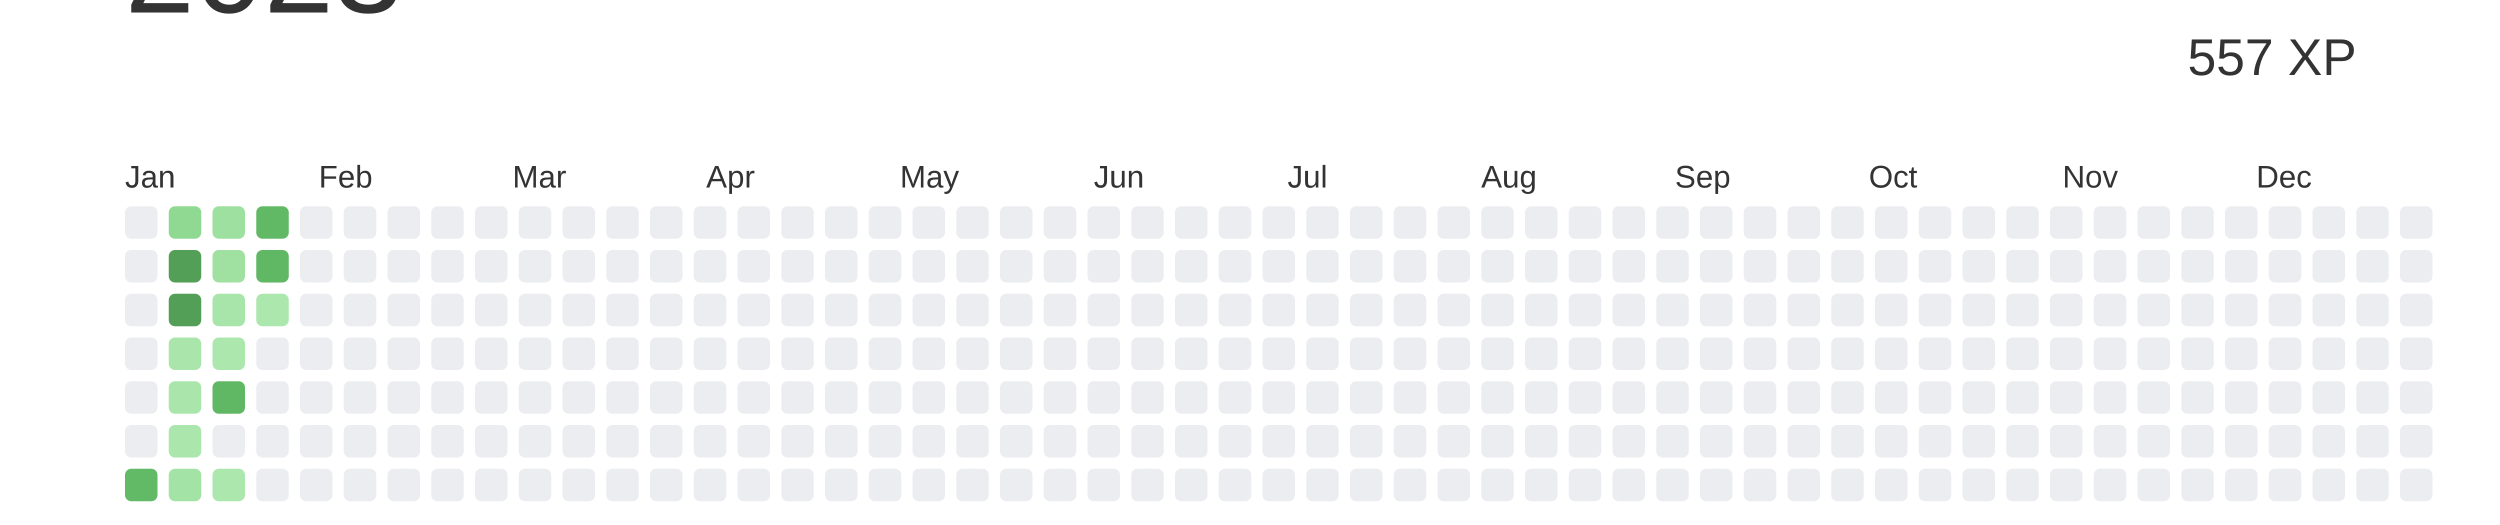
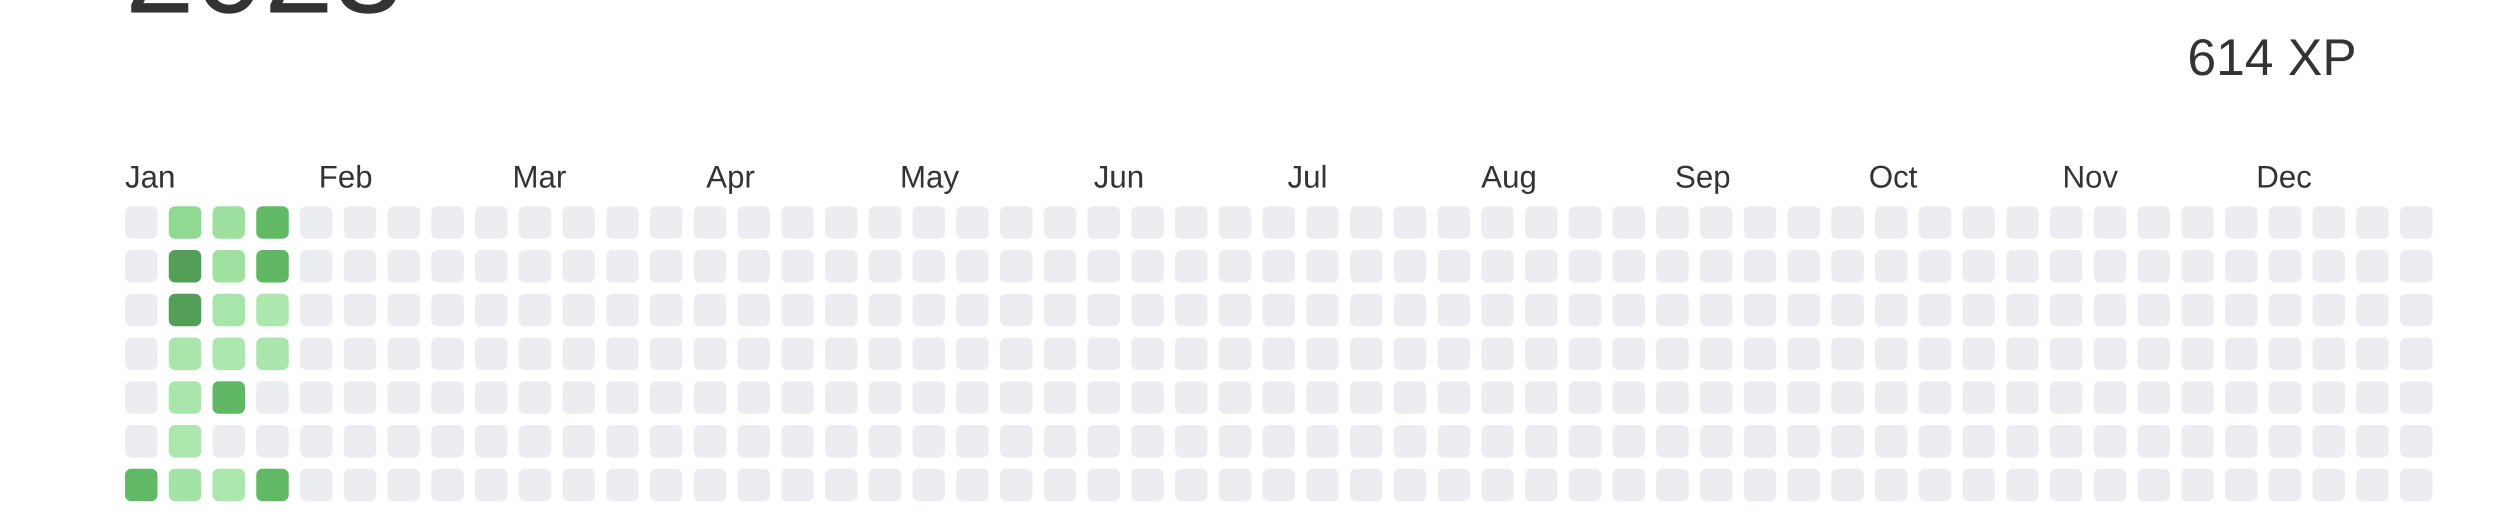
<svg xmlns="http://www.w3.org/2000/svg" baseProfile="full" height="42mm" version="1.1" viewBox="0,0,200,42" width="200mm">
  <defs />
  <rect fill="#ffffff" height="42" width="200" x="0" y="0" />
  <text alignment-baseline="hanging" fill="#333333" style="font-size:10.0px; font-family:Arial;" x="10" y="1">2023</text>
-   <text alignment-baseline="hanging" fill="#333333" style="font-size:4.125px; font-family:Arial;" x="175" y="6">557 XP</text>
+   <text alignment-baseline="hanging" fill="#333333" style="font-size:4.125px; font-family:Arial;" x="175" y="6">614 XP</text>
  <text fill="#333333" style="font-size:2.5px; font-family:Arial" x="10.0" y="15">Jan</text>
  <text fill="#333333" style="font-size:2.5px; font-family:Arial" x="25.5" y="15">Feb</text>
  <text fill="#333333" style="font-size:2.5px; font-family:Arial" x="41.0" y="15">Mar</text>
  <text fill="#333333" style="font-size:2.5px; font-family:Arial" x="56.5" y="15">Apr</text>
  <text fill="#333333" style="font-size:2.5px; font-family:Arial" x="72.0" y="15">May</text>
  <text fill="#333333" style="font-size:2.5px; font-family:Arial" x="87.5" y="15">Jun</text>
  <text fill="#333333" style="font-size:2.5px; font-family:Arial" x="103.0" y="15">Jul</text>
  <text fill="#333333" style="font-size:2.5px; font-family:Arial" x="118.5" y="15">Aug</text>
  <text fill="#333333" style="font-size:2.5px; font-family:Arial" x="134.0" y="15">Sep</text>
  <text fill="#333333" style="font-size:2.5px; font-family:Arial" x="149.5" y="15">Oct</text>
  <text fill="#333333" style="font-size:2.5px; font-family:Arial" x="165.0" y="15">Nov</text>
  <text fill="#333333" style="font-size:2.5px; font-family:Arial" x="180.5" y="15">Dec</text>
  <rect fill="#EBEDF0" height="2.6" rx="0.5" ry="0.5" width="2.6" x="10.0" y="16.5" />
  <rect fill="#EBEDF0" height="2.6" rx="0.5" ry="0.5" width="2.6" x="10.0" y="20.0" />
  <rect fill="#EBEDF0" height="2.6" rx="0.5" ry="0.5" width="2.6" x="10.0" y="23.5" />
  <rect fill="#EBEDF0" height="2.6" rx="0.5" ry="0.5" width="2.6" x="10.0" y="27.0" />
  <rect fill="#EBEDF0" height="2.6" rx="0.5" ry="0.5" width="2.6" x="10.0" y="30.5" />
  <rect fill="#EBEDF0" height="2.6" rx="0.5" ry="0.5" width="2.6" x="10.0" y="34.0" />
  <rect fill="#62b966" height="2.6" rx="0.5" ry="0.5" width="2.6" x="10.0" y="37.5" />
  <rect fill="#90d992" height="2.6" rx="0.5" ry="0.5" width="2.6" x="13.5" y="16.5" />
  <rect fill="#549F57" height="2.6" rx="0.5" ry="0.5" width="2.6" x="13.5" y="20.0" />
  <rect fill="#549F57" height="2.6" rx="0.5" ry="0.5" width="2.6" x="13.5" y="23.5" />
  <rect fill="#aae6ac" height="2.6" rx="0.5" ry="0.5" width="2.6" x="13.5" y="27.0" />
  <rect fill="#aae6ac" height="2.6" rx="0.5" ry="0.5" width="2.6" x="13.5" y="30.5" />
  <rect fill="#abe6ad" height="2.6" rx="0.5" ry="0.5" width="2.6" x="13.5" y="34.0" />
  <rect fill="#a3e3a5" height="2.6" rx="0.5" ry="0.5" width="2.6" x="13.5" y="37.5" />
  <rect fill="#9ee0a0" height="2.6" rx="0.5" ry="0.5" width="2.6" x="17.0" y="16.5" />
  <rect fill="#a0e1a2" height="2.6" rx="0.5" ry="0.5" width="2.6" x="17.0" y="20.0" />
  <rect fill="#a7e5aa" height="2.6" rx="0.5" ry="0.5" width="2.6" x="17.0" y="23.5" />
  <rect fill="#ace7ae" height="2.6" rx="0.5" ry="0.5" width="2.6" x="17.0" y="27.0" />
  <rect fill="#60b764" height="2.6" rx="0.5" ry="0.5" width="2.6" x="17.0" y="30.5" />
  <rect fill="#EBEDF0" height="2.6" rx="0.5" ry="0.5" width="2.6" x="17.0" y="34.0" />
  <rect fill="#ace7ae" height="2.6" rx="0.5" ry="0.5" width="2.6" x="17.0" y="37.5" />
  <rect fill="#61b966" height="2.6" rx="0.5" ry="0.5" width="2.6" x="20.5" y="16.5" />
  <rect fill="#60b764" height="2.6" rx="0.5" ry="0.5" width="2.6" x="20.5" y="20.0" />
  <rect fill="#ace7ae" height="2.6" rx="0.5" ry="0.5" width="2.6" x="20.5" y="23.5" />
-   <rect fill="#EBEDF0" height="2.6" rx="0.5" ry="0.5" width="2.6" x="20.5" y="27.0" />
+   <rect fill="#aae6ac" height="2.6" rx="0.5" ry="0.5" width="2.6" x="20.5" y="27.0" />
  <rect fill="#EBEDF0" height="2.6" rx="0.5" ry="0.5" width="2.6" x="20.5" y="30.5" />
  <rect fill="#EBEDF0" height="2.6" rx="0.5" ry="0.5" width="2.6" x="20.5" y="34.0" />
-   <rect fill="#EBEDF0" height="2.6" rx="0.5" ry="0.5" width="2.6" x="20.5" y="37.5" />
+   <rect fill="#61b865" height="2.6" rx="0.5" ry="0.5" width="2.6" x="20.5" y="37.5" />
  <rect fill="#EBEDF0" height="2.6" rx="0.5" ry="0.5" width="2.6" x="24.0" y="16.5" />
  <rect fill="#EBEDF0" height="2.6" rx="0.5" ry="0.5" width="2.6" x="24.0" y="20.0" />
  <rect fill="#EBEDF0" height="2.6" rx="0.5" ry="0.5" width="2.6" x="24.0" y="23.5" />
  <rect fill="#EBEDF0" height="2.6" rx="0.5" ry="0.5" width="2.6" x="24.0" y="27.0" />
  <rect fill="#EBEDF0" height="2.6" rx="0.5" ry="0.5" width="2.6" x="24.0" y="30.5" />
  <rect fill="#EBEDF0" height="2.6" rx="0.5" ry="0.5" width="2.6" x="24.0" y="34.0" />
  <rect fill="#EBEDF0" height="2.6" rx="0.5" ry="0.5" width="2.6" x="24.0" y="37.5" />
  <rect fill="#EBEDF0" height="2.6" rx="0.5" ry="0.5" width="2.6" x="27.5" y="16.5" />
  <rect fill="#EBEDF0" height="2.6" rx="0.5" ry="0.5" width="2.6" x="27.5" y="20.0" />
  <rect fill="#EBEDF0" height="2.6" rx="0.5" ry="0.5" width="2.6" x="27.5" y="23.5" />
  <rect fill="#EBEDF0" height="2.6" rx="0.5" ry="0.5" width="2.6" x="27.5" y="27.0" />
  <rect fill="#EBEDF0" height="2.6" rx="0.5" ry="0.5" width="2.6" x="27.5" y="30.5" />
  <rect fill="#EBEDF0" height="2.6" rx="0.5" ry="0.5" width="2.6" x="27.5" y="34.0" />
  <rect fill="#EBEDF0" height="2.6" rx="0.5" ry="0.5" width="2.6" x="27.5" y="37.5" />
  <rect fill="#EBEDF0" height="2.6" rx="0.5" ry="0.5" width="2.6" x="31.0" y="16.5" />
  <rect fill="#EBEDF0" height="2.6" rx="0.5" ry="0.5" width="2.6" x="31.0" y="20.0" />
  <rect fill="#EBEDF0" height="2.6" rx="0.5" ry="0.5" width="2.6" x="31.0" y="23.5" />
  <rect fill="#EBEDF0" height="2.6" rx="0.5" ry="0.5" width="2.6" x="31.0" y="27.0" />
  <rect fill="#EBEDF0" height="2.6" rx="0.5" ry="0.5" width="2.6" x="31.0" y="30.5" />
  <rect fill="#EBEDF0" height="2.6" rx="0.5" ry="0.5" width="2.6" x="31.0" y="34.0" />
  <rect fill="#EBEDF0" height="2.6" rx="0.5" ry="0.5" width="2.6" x="31.0" y="37.5" />
  <rect fill="#EBEDF0" height="2.6" rx="0.5" ry="0.5" width="2.6" x="34.5" y="16.5" />
  <rect fill="#EBEDF0" height="2.6" rx="0.5" ry="0.5" width="2.6" x="34.5" y="20.0" />
  <rect fill="#EBEDF0" height="2.6" rx="0.5" ry="0.5" width="2.6" x="34.5" y="23.5" />
  <rect fill="#EBEDF0" height="2.6" rx="0.5" ry="0.5" width="2.6" x="34.5" y="27.0" />
  <rect fill="#EBEDF0" height="2.6" rx="0.5" ry="0.5" width="2.6" x="34.5" y="30.5" />
  <rect fill="#EBEDF0" height="2.6" rx="0.5" ry="0.5" width="2.6" x="34.5" y="34.0" />
  <rect fill="#EBEDF0" height="2.6" rx="0.5" ry="0.5" width="2.6" x="34.5" y="37.5" />
  <rect fill="#EBEDF0" height="2.6" rx="0.5" ry="0.5" width="2.6" x="38.0" y="16.5" />
  <rect fill="#EBEDF0" height="2.6" rx="0.5" ry="0.5" width="2.6" x="38.0" y="20.0" />
  <rect fill="#EBEDF0" height="2.6" rx="0.5" ry="0.5" width="2.6" x="38.0" y="23.5" />
  <rect fill="#EBEDF0" height="2.6" rx="0.5" ry="0.5" width="2.6" x="38.0" y="27.0" />
  <rect fill="#EBEDF0" height="2.6" rx="0.5" ry="0.5" width="2.6" x="38.0" y="30.5" />
  <rect fill="#EBEDF0" height="2.6" rx="0.5" ry="0.5" width="2.6" x="38.0" y="34.0" />
  <rect fill="#EBEDF0" height="2.6" rx="0.5" ry="0.5" width="2.6" x="38.0" y="37.5" />
  <rect fill="#EBEDF0" height="2.6" rx="0.5" ry="0.5" width="2.6" x="41.5" y="16.5" />
  <rect fill="#EBEDF0" height="2.6" rx="0.5" ry="0.5" width="2.6" x="41.5" y="20.0" />
  <rect fill="#EBEDF0" height="2.6" rx="0.5" ry="0.5" width="2.6" x="41.5" y="23.5" />
  <rect fill="#EBEDF0" height="2.6" rx="0.5" ry="0.5" width="2.6" x="41.5" y="27.0" />
  <rect fill="#EBEDF0" height="2.6" rx="0.5" ry="0.5" width="2.6" x="41.5" y="30.5" />
  <rect fill="#EBEDF0" height="2.6" rx="0.5" ry="0.5" width="2.6" x="41.5" y="34.0" />
  <rect fill="#EBEDF0" height="2.6" rx="0.5" ry="0.5" width="2.6" x="41.5" y="37.5" />
  <rect fill="#EBEDF0" height="2.6" rx="0.5" ry="0.5" width="2.6" x="45.0" y="16.5" />
  <rect fill="#EBEDF0" height="2.6" rx="0.5" ry="0.5" width="2.6" x="45.0" y="20.0" />
  <rect fill="#EBEDF0" height="2.6" rx="0.5" ry="0.5" width="2.6" x="45.0" y="23.5" />
  <rect fill="#EBEDF0" height="2.6" rx="0.5" ry="0.5" width="2.6" x="45.0" y="27.0" />
  <rect fill="#EBEDF0" height="2.6" rx="0.5" ry="0.5" width="2.6" x="45.0" y="30.5" />
  <rect fill="#EBEDF0" height="2.6" rx="0.5" ry="0.5" width="2.6" x="45.0" y="34.0" />
  <rect fill="#EBEDF0" height="2.6" rx="0.5" ry="0.5" width="2.6" x="45.0" y="37.5" />
  <rect fill="#EBEDF0" height="2.6" rx="0.5" ry="0.5" width="2.6" x="48.5" y="16.5" />
  <rect fill="#EBEDF0" height="2.6" rx="0.5" ry="0.5" width="2.6" x="48.5" y="20.0" />
  <rect fill="#EBEDF0" height="2.6" rx="0.5" ry="0.5" width="2.6" x="48.5" y="23.5" />
  <rect fill="#EBEDF0" height="2.6" rx="0.5" ry="0.5" width="2.6" x="48.5" y="27.0" />
  <rect fill="#EBEDF0" height="2.6" rx="0.5" ry="0.5" width="2.6" x="48.5" y="30.5" />
  <rect fill="#EBEDF0" height="2.6" rx="0.5" ry="0.5" width="2.6" x="48.5" y="34.0" />
  <rect fill="#EBEDF0" height="2.6" rx="0.5" ry="0.5" width="2.6" x="48.5" y="37.5" />
  <rect fill="#EBEDF0" height="2.6" rx="0.5" ry="0.5" width="2.6" x="52.0" y="16.5" />
  <rect fill="#EBEDF0" height="2.6" rx="0.5" ry="0.5" width="2.6" x="52.0" y="20.0" />
  <rect fill="#EBEDF0" height="2.6" rx="0.5" ry="0.5" width="2.6" x="52.0" y="23.5" />
  <rect fill="#EBEDF0" height="2.6" rx="0.5" ry="0.5" width="2.6" x="52.0" y="27.0" />
  <rect fill="#EBEDF0" height="2.6" rx="0.5" ry="0.5" width="2.6" x="52.0" y="30.5" />
  <rect fill="#EBEDF0" height="2.6" rx="0.5" ry="0.5" width="2.6" x="52.0" y="34.0" />
  <rect fill="#EBEDF0" height="2.6" rx="0.5" ry="0.5" width="2.6" x="52.0" y="37.5" />
  <rect fill="#EBEDF0" height="2.6" rx="0.5" ry="0.5" width="2.6" x="55.5" y="16.5" />
  <rect fill="#EBEDF0" height="2.6" rx="0.5" ry="0.5" width="2.6" x="55.5" y="20.0" />
  <rect fill="#EBEDF0" height="2.6" rx="0.5" ry="0.5" width="2.6" x="55.5" y="23.5" />
  <rect fill="#EBEDF0" height="2.6" rx="0.5" ry="0.5" width="2.6" x="55.5" y="27.0" />
  <rect fill="#EBEDF0" height="2.6" rx="0.5" ry="0.5" width="2.6" x="55.5" y="30.5" />
  <rect fill="#EBEDF0" height="2.6" rx="0.5" ry="0.5" width="2.6" x="55.5" y="34.0" />
  <rect fill="#EBEDF0" height="2.6" rx="0.5" ry="0.5" width="2.6" x="55.5" y="37.5" />
  <rect fill="#EBEDF0" height="2.6" rx="0.5" ry="0.5" width="2.6" x="59.0" y="16.5" />
  <rect fill="#EBEDF0" height="2.6" rx="0.5" ry="0.5" width="2.6" x="59.0" y="20.0" />
  <rect fill="#EBEDF0" height="2.6" rx="0.5" ry="0.5" width="2.6" x="59.0" y="23.5" />
  <rect fill="#EBEDF0" height="2.6" rx="0.5" ry="0.5" width="2.6" x="59.0" y="27.0" />
  <rect fill="#EBEDF0" height="2.6" rx="0.5" ry="0.5" width="2.6" x="59.0" y="30.5" />
  <rect fill="#EBEDF0" height="2.6" rx="0.5" ry="0.5" width="2.6" x="59.0" y="34.0" />
  <rect fill="#EBEDF0" height="2.6" rx="0.5" ry="0.5" width="2.6" x="59.0" y="37.5" />
  <rect fill="#EBEDF0" height="2.6" rx="0.5" ry="0.5" width="2.6" x="62.5" y="16.5" />
  <rect fill="#EBEDF0" height="2.6" rx="0.5" ry="0.5" width="2.6" x="62.5" y="20.0" />
  <rect fill="#EBEDF0" height="2.6" rx="0.5" ry="0.5" width="2.6" x="62.5" y="23.5" />
  <rect fill="#EBEDF0" height="2.6" rx="0.5" ry="0.5" width="2.6" x="62.5" y="27.0" />
  <rect fill="#EBEDF0" height="2.6" rx="0.5" ry="0.5" width="2.6" x="62.5" y="30.5" />
  <rect fill="#EBEDF0" height="2.6" rx="0.5" ry="0.5" width="2.6" x="62.5" y="34.0" />
  <rect fill="#EBEDF0" height="2.6" rx="0.5" ry="0.5" width="2.6" x="62.5" y="37.5" />
  <rect fill="#EBEDF0" height="2.6" rx="0.5" ry="0.5" width="2.6" x="66.0" y="16.5" />
  <rect fill="#EBEDF0" height="2.6" rx="0.5" ry="0.5" width="2.6" x="66.0" y="20.0" />
  <rect fill="#EBEDF0" height="2.6" rx="0.5" ry="0.5" width="2.6" x="66.0" y="23.5" />
  <rect fill="#EBEDF0" height="2.6" rx="0.5" ry="0.5" width="2.6" x="66.0" y="27.0" />
  <rect fill="#EBEDF0" height="2.6" rx="0.5" ry="0.5" width="2.6" x="66.0" y="30.5" />
  <rect fill="#EBEDF0" height="2.6" rx="0.5" ry="0.5" width="2.6" x="66.0" y="34.0" />
  <rect fill="#EBEDF0" height="2.6" rx="0.5" ry="0.5" width="2.6" x="66.0" y="37.5" />
  <rect fill="#EBEDF0" height="2.6" rx="0.5" ry="0.5" width="2.6" x="69.5" y="16.5" />
  <rect fill="#EBEDF0" height="2.6" rx="0.5" ry="0.5" width="2.6" x="69.5" y="20.0" />
  <rect fill="#EBEDF0" height="2.6" rx="0.5" ry="0.5" width="2.6" x="69.5" y="23.5" />
  <rect fill="#EBEDF0" height="2.6" rx="0.5" ry="0.5" width="2.6" x="69.5" y="27.0" />
  <rect fill="#EBEDF0" height="2.6" rx="0.5" ry="0.5" width="2.6" x="69.5" y="30.5" />
  <rect fill="#EBEDF0" height="2.6" rx="0.5" ry="0.5" width="2.6" x="69.5" y="34.0" />
  <rect fill="#EBEDF0" height="2.6" rx="0.5" ry="0.5" width="2.6" x="69.5" y="37.5" />
  <rect fill="#EBEDF0" height="2.6" rx="0.5" ry="0.5" width="2.6" x="73.0" y="16.5" />
  <rect fill="#EBEDF0" height="2.6" rx="0.5" ry="0.5" width="2.6" x="73.0" y="20.0" />
  <rect fill="#EBEDF0" height="2.6" rx="0.5" ry="0.5" width="2.6" x="73.0" y="23.5" />
  <rect fill="#EBEDF0" height="2.6" rx="0.5" ry="0.5" width="2.6" x="73.0" y="27.0" />
  <rect fill="#EBEDF0" height="2.6" rx="0.5" ry="0.5" width="2.6" x="73.0" y="30.5" />
  <rect fill="#EBEDF0" height="2.6" rx="0.5" ry="0.5" width="2.6" x="73.0" y="34.0" />
  <rect fill="#EBEDF0" height="2.6" rx="0.5" ry="0.5" width="2.6" x="73.0" y="37.5" />
  <rect fill="#EBEDF0" height="2.6" rx="0.5" ry="0.5" width="2.6" x="76.5" y="16.5" />
  <rect fill="#EBEDF0" height="2.6" rx="0.5" ry="0.5" width="2.6" x="76.5" y="20.0" />
  <rect fill="#EBEDF0" height="2.6" rx="0.5" ry="0.5" width="2.6" x="76.5" y="23.5" />
  <rect fill="#EBEDF0" height="2.6" rx="0.5" ry="0.5" width="2.6" x="76.5" y="27.0" />
  <rect fill="#EBEDF0" height="2.6" rx="0.5" ry="0.5" width="2.6" x="76.5" y="30.5" />
  <rect fill="#EBEDF0" height="2.6" rx="0.5" ry="0.5" width="2.6" x="76.5" y="34.0" />
  <rect fill="#EBEDF0" height="2.6" rx="0.5" ry="0.5" width="2.6" x="76.5" y="37.5" />
  <rect fill="#EBEDF0" height="2.6" rx="0.5" ry="0.5" width="2.6" x="80.0" y="16.5" />
  <rect fill="#EBEDF0" height="2.6" rx="0.5" ry="0.5" width="2.6" x="80.0" y="20.0" />
  <rect fill="#EBEDF0" height="2.6" rx="0.5" ry="0.5" width="2.6" x="80.0" y="23.5" />
  <rect fill="#EBEDF0" height="2.6" rx="0.5" ry="0.5" width="2.6" x="80.0" y="27.0" />
  <rect fill="#EBEDF0" height="2.6" rx="0.5" ry="0.5" width="2.6" x="80.0" y="30.5" />
  <rect fill="#EBEDF0" height="2.6" rx="0.5" ry="0.5" width="2.6" x="80.0" y="34.0" />
  <rect fill="#EBEDF0" height="2.6" rx="0.5" ry="0.5" width="2.6" x="80.0" y="37.5" />
  <rect fill="#EBEDF0" height="2.6" rx="0.5" ry="0.5" width="2.6" x="83.5" y="16.5" />
  <rect fill="#EBEDF0" height="2.6" rx="0.5" ry="0.5" width="2.6" x="83.5" y="20.0" />
  <rect fill="#EBEDF0" height="2.6" rx="0.5" ry="0.5" width="2.6" x="83.5" y="23.5" />
  <rect fill="#EBEDF0" height="2.6" rx="0.5" ry="0.5" width="2.6" x="83.5" y="27.0" />
  <rect fill="#EBEDF0" height="2.6" rx="0.5" ry="0.5" width="2.6" x="83.5" y="30.5" />
  <rect fill="#EBEDF0" height="2.6" rx="0.5" ry="0.5" width="2.6" x="83.5" y="34.0" />
  <rect fill="#EBEDF0" height="2.6" rx="0.5" ry="0.5" width="2.6" x="83.5" y="37.5" />
  <rect fill="#EBEDF0" height="2.6" rx="0.5" ry="0.5" width="2.6" x="87.0" y="16.5" />
  <rect fill="#EBEDF0" height="2.6" rx="0.5" ry="0.5" width="2.6" x="87.0" y="20.0" />
  <rect fill="#EBEDF0" height="2.6" rx="0.5" ry="0.5" width="2.6" x="87.0" y="23.5" />
  <rect fill="#EBEDF0" height="2.6" rx="0.5" ry="0.5" width="2.6" x="87.0" y="27.0" />
  <rect fill="#EBEDF0" height="2.6" rx="0.5" ry="0.5" width="2.6" x="87.0" y="30.5" />
  <rect fill="#EBEDF0" height="2.6" rx="0.5" ry="0.5" width="2.6" x="87.0" y="34.0" />
  <rect fill="#EBEDF0" height="2.6" rx="0.5" ry="0.5" width="2.6" x="87.0" y="37.5" />
  <rect fill="#EBEDF0" height="2.6" rx="0.5" ry="0.5" width="2.6" x="90.5" y="16.5" />
  <rect fill="#EBEDF0" height="2.6" rx="0.5" ry="0.5" width="2.6" x="90.5" y="20.0" />
  <rect fill="#EBEDF0" height="2.6" rx="0.5" ry="0.5" width="2.6" x="90.5" y="23.5" />
  <rect fill="#EBEDF0" height="2.6" rx="0.5" ry="0.5" width="2.6" x="90.5" y="27.0" />
  <rect fill="#EBEDF0" height="2.6" rx="0.5" ry="0.5" width="2.6" x="90.5" y="30.5" />
  <rect fill="#EBEDF0" height="2.6" rx="0.5" ry="0.5" width="2.6" x="90.5" y="34.0" />
  <rect fill="#EBEDF0" height="2.6" rx="0.5" ry="0.5" width="2.6" x="90.5" y="37.5" />
  <rect fill="#EBEDF0" height="2.6" rx="0.5" ry="0.5" width="2.6" x="94.0" y="16.5" />
  <rect fill="#EBEDF0" height="2.6" rx="0.5" ry="0.5" width="2.6" x="94.0" y="20.0" />
  <rect fill="#EBEDF0" height="2.6" rx="0.5" ry="0.5" width="2.6" x="94.0" y="23.5" />
  <rect fill="#EBEDF0" height="2.6" rx="0.5" ry="0.5" width="2.6" x="94.0" y="27.0" />
  <rect fill="#EBEDF0" height="2.6" rx="0.5" ry="0.5" width="2.6" x="94.0" y="30.5" />
  <rect fill="#EBEDF0" height="2.6" rx="0.5" ry="0.5" width="2.6" x="94.0" y="34.0" />
  <rect fill="#EBEDF0" height="2.6" rx="0.5" ry="0.5" width="2.6" x="94.0" y="37.5" />
  <rect fill="#EBEDF0" height="2.6" rx="0.5" ry="0.5" width="2.6" x="97.5" y="16.5" />
  <rect fill="#EBEDF0" height="2.6" rx="0.5" ry="0.5" width="2.6" x="97.5" y="20.0" />
  <rect fill="#EBEDF0" height="2.6" rx="0.5" ry="0.5" width="2.6" x="97.5" y="23.5" />
  <rect fill="#EBEDF0" height="2.6" rx="0.5" ry="0.5" width="2.6" x="97.5" y="27.0" />
  <rect fill="#EBEDF0" height="2.6" rx="0.5" ry="0.5" width="2.6" x="97.5" y="30.5" />
  <rect fill="#EBEDF0" height="2.6" rx="0.5" ry="0.5" width="2.6" x="97.5" y="34.0" />
  <rect fill="#EBEDF0" height="2.6" rx="0.5" ry="0.5" width="2.6" x="97.5" y="37.5" />
  <rect fill="#EBEDF0" height="2.6" rx="0.5" ry="0.5" width="2.6" x="101.0" y="16.5" />
  <rect fill="#EBEDF0" height="2.6" rx="0.5" ry="0.5" width="2.6" x="101.0" y="20.0" />
  <rect fill="#EBEDF0" height="2.6" rx="0.5" ry="0.5" width="2.6" x="101.0" y="23.5" />
  <rect fill="#EBEDF0" height="2.6" rx="0.5" ry="0.5" width="2.6" x="101.0" y="27.0" />
  <rect fill="#EBEDF0" height="2.6" rx="0.5" ry="0.5" width="2.6" x="101.0" y="30.5" />
  <rect fill="#EBEDF0" height="2.6" rx="0.5" ry="0.5" width="2.6" x="101.0" y="34.0" />
  <rect fill="#EBEDF0" height="2.6" rx="0.5" ry="0.5" width="2.6" x="101.0" y="37.5" />
  <rect fill="#EBEDF0" height="2.6" rx="0.5" ry="0.5" width="2.6" x="104.5" y="16.5" />
  <rect fill="#EBEDF0" height="2.6" rx="0.5" ry="0.5" width="2.6" x="104.5" y="20.0" />
  <rect fill="#EBEDF0" height="2.6" rx="0.5" ry="0.5" width="2.6" x="104.5" y="23.5" />
  <rect fill="#EBEDF0" height="2.6" rx="0.5" ry="0.5" width="2.6" x="104.5" y="27.0" />
  <rect fill="#EBEDF0" height="2.6" rx="0.5" ry="0.5" width="2.6" x="104.5" y="30.5" />
  <rect fill="#EBEDF0" height="2.6" rx="0.5" ry="0.5" width="2.6" x="104.5" y="34.0" />
  <rect fill="#EBEDF0" height="2.6" rx="0.5" ry="0.5" width="2.6" x="104.5" y="37.5" />
  <rect fill="#EBEDF0" height="2.6" rx="0.5" ry="0.5" width="2.6" x="108.0" y="16.5" />
  <rect fill="#EBEDF0" height="2.6" rx="0.5" ry="0.5" width="2.6" x="108.0" y="20.0" />
  <rect fill="#EBEDF0" height="2.6" rx="0.5" ry="0.5" width="2.6" x="108.0" y="23.5" />
  <rect fill="#EBEDF0" height="2.6" rx="0.5" ry="0.5" width="2.6" x="108.0" y="27.0" />
  <rect fill="#EBEDF0" height="2.6" rx="0.5" ry="0.5" width="2.6" x="108.0" y="30.5" />
  <rect fill="#EBEDF0" height="2.6" rx="0.5" ry="0.5" width="2.6" x="108.0" y="34.0" />
  <rect fill="#EBEDF0" height="2.6" rx="0.5" ry="0.5" width="2.6" x="108.0" y="37.5" />
  <rect fill="#EBEDF0" height="2.6" rx="0.5" ry="0.5" width="2.6" x="111.5" y="16.5" />
  <rect fill="#EBEDF0" height="2.6" rx="0.5" ry="0.5" width="2.6" x="111.5" y="20.0" />
  <rect fill="#EBEDF0" height="2.6" rx="0.5" ry="0.5" width="2.6" x="111.5" y="23.5" />
  <rect fill="#EBEDF0" height="2.6" rx="0.5" ry="0.5" width="2.6" x="111.5" y="27.0" />
  <rect fill="#EBEDF0" height="2.6" rx="0.5" ry="0.5" width="2.6" x="111.5" y="30.5" />
  <rect fill="#EBEDF0" height="2.6" rx="0.5" ry="0.5" width="2.6" x="111.5" y="34.0" />
  <rect fill="#EBEDF0" height="2.6" rx="0.5" ry="0.5" width="2.6" x="111.5" y="37.5" />
  <rect fill="#EBEDF0" height="2.6" rx="0.5" ry="0.5" width="2.6" x="115.0" y="16.5" />
  <rect fill="#EBEDF0" height="2.6" rx="0.5" ry="0.5" width="2.6" x="115.0" y="20.0" />
  <rect fill="#EBEDF0" height="2.6" rx="0.5" ry="0.5" width="2.6" x="115.0" y="23.5" />
  <rect fill="#EBEDF0" height="2.6" rx="0.5" ry="0.5" width="2.6" x="115.0" y="27.0" />
  <rect fill="#EBEDF0" height="2.6" rx="0.5" ry="0.5" width="2.6" x="115.0" y="30.5" />
  <rect fill="#EBEDF0" height="2.6" rx="0.5" ry="0.5" width="2.6" x="115.0" y="34.0" />
  <rect fill="#EBEDF0" height="2.6" rx="0.5" ry="0.5" width="2.6" x="115.0" y="37.5" />
  <rect fill="#EBEDF0" height="2.6" rx="0.5" ry="0.5" width="2.6" x="118.5" y="16.5" />
  <rect fill="#EBEDF0" height="2.6" rx="0.5" ry="0.5" width="2.6" x="118.5" y="20.0" />
  <rect fill="#EBEDF0" height="2.6" rx="0.5" ry="0.5" width="2.6" x="118.5" y="23.5" />
  <rect fill="#EBEDF0" height="2.6" rx="0.5" ry="0.5" width="2.6" x="118.5" y="27.0" />
  <rect fill="#EBEDF0" height="2.6" rx="0.5" ry="0.5" width="2.6" x="118.5" y="30.5" />
  <rect fill="#EBEDF0" height="2.6" rx="0.5" ry="0.5" width="2.6" x="118.5" y="34.0" />
  <rect fill="#EBEDF0" height="2.6" rx="0.5" ry="0.5" width="2.6" x="118.5" y="37.5" />
  <rect fill="#EBEDF0" height="2.6" rx="0.5" ry="0.5" width="2.6" x="122.0" y="16.5" />
  <rect fill="#EBEDF0" height="2.6" rx="0.5" ry="0.5" width="2.6" x="122.0" y="20.0" />
  <rect fill="#EBEDF0" height="2.6" rx="0.5" ry="0.5" width="2.6" x="122.0" y="23.5" />
  <rect fill="#EBEDF0" height="2.6" rx="0.5" ry="0.5" width="2.6" x="122.0" y="27.0" />
  <rect fill="#EBEDF0" height="2.6" rx="0.5" ry="0.5" width="2.6" x="122.0" y="30.5" />
  <rect fill="#EBEDF0" height="2.6" rx="0.5" ry="0.5" width="2.6" x="122.0" y="34.0" />
  <rect fill="#EBEDF0" height="2.6" rx="0.5" ry="0.5" width="2.6" x="122.0" y="37.5" />
  <rect fill="#EBEDF0" height="2.6" rx="0.5" ry="0.5" width="2.6" x="125.5" y="16.5" />
  <rect fill="#EBEDF0" height="2.6" rx="0.5" ry="0.5" width="2.6" x="125.5" y="20.0" />
  <rect fill="#EBEDF0" height="2.6" rx="0.5" ry="0.5" width="2.6" x="125.5" y="23.5" />
  <rect fill="#EBEDF0" height="2.6" rx="0.5" ry="0.5" width="2.6" x="125.5" y="27.0" />
  <rect fill="#EBEDF0" height="2.6" rx="0.5" ry="0.5" width="2.6" x="125.5" y="30.5" />
  <rect fill="#EBEDF0" height="2.6" rx="0.5" ry="0.5" width="2.6" x="125.5" y="34.0" />
  <rect fill="#EBEDF0" height="2.6" rx="0.5" ry="0.5" width="2.6" x="125.5" y="37.5" />
  <rect fill="#EBEDF0" height="2.6" rx="0.5" ry="0.5" width="2.6" x="129.0" y="16.5" />
  <rect fill="#EBEDF0" height="2.6" rx="0.5" ry="0.5" width="2.6" x="129.0" y="20.0" />
  <rect fill="#EBEDF0" height="2.6" rx="0.5" ry="0.5" width="2.6" x="129.0" y="23.5" />
  <rect fill="#EBEDF0" height="2.6" rx="0.5" ry="0.5" width="2.6" x="129.0" y="27.0" />
  <rect fill="#EBEDF0" height="2.6" rx="0.5" ry="0.5" width="2.6" x="129.0" y="30.5" />
  <rect fill="#EBEDF0" height="2.6" rx="0.5" ry="0.5" width="2.6" x="129.0" y="34.0" />
  <rect fill="#EBEDF0" height="2.6" rx="0.5" ry="0.5" width="2.6" x="129.0" y="37.5" />
  <rect fill="#EBEDF0" height="2.6" rx="0.5" ry="0.5" width="2.6" x="132.5" y="16.5" />
  <rect fill="#EBEDF0" height="2.6" rx="0.5" ry="0.5" width="2.6" x="132.5" y="20.0" />
  <rect fill="#EBEDF0" height="2.6" rx="0.5" ry="0.5" width="2.6" x="132.5" y="23.5" />
  <rect fill="#EBEDF0" height="2.6" rx="0.5" ry="0.5" width="2.6" x="132.5" y="27.0" />
  <rect fill="#EBEDF0" height="2.6" rx="0.5" ry="0.5" width="2.6" x="132.5" y="30.5" />
  <rect fill="#EBEDF0" height="2.6" rx="0.5" ry="0.5" width="2.6" x="132.5" y="34.0" />
  <rect fill="#EBEDF0" height="2.6" rx="0.5" ry="0.5" width="2.6" x="132.5" y="37.5" />
  <rect fill="#EBEDF0" height="2.6" rx="0.5" ry="0.5" width="2.6" x="136.0" y="16.5" />
  <rect fill="#EBEDF0" height="2.6" rx="0.5" ry="0.5" width="2.6" x="136.0" y="20.0" />
  <rect fill="#EBEDF0" height="2.6" rx="0.5" ry="0.5" width="2.6" x="136.0" y="23.5" />
  <rect fill="#EBEDF0" height="2.6" rx="0.5" ry="0.5" width="2.6" x="136.0" y="27.0" />
  <rect fill="#EBEDF0" height="2.6" rx="0.5" ry="0.5" width="2.6" x="136.0" y="30.5" />
  <rect fill="#EBEDF0" height="2.6" rx="0.5" ry="0.5" width="2.6" x="136.0" y="34.0" />
  <rect fill="#EBEDF0" height="2.6" rx="0.5" ry="0.5" width="2.6" x="136.0" y="37.5" />
  <rect fill="#EBEDF0" height="2.6" rx="0.5" ry="0.5" width="2.6" x="139.5" y="16.5" />
  <rect fill="#EBEDF0" height="2.6" rx="0.5" ry="0.5" width="2.6" x="139.5" y="20.0" />
  <rect fill="#EBEDF0" height="2.6" rx="0.5" ry="0.5" width="2.6" x="139.5" y="23.5" />
  <rect fill="#EBEDF0" height="2.6" rx="0.5" ry="0.5" width="2.6" x="139.5" y="27.0" />
  <rect fill="#EBEDF0" height="2.6" rx="0.5" ry="0.5" width="2.6" x="139.5" y="30.5" />
  <rect fill="#EBEDF0" height="2.6" rx="0.5" ry="0.5" width="2.6" x="139.5" y="34.0" />
  <rect fill="#EBEDF0" height="2.6" rx="0.5" ry="0.5" width="2.6" x="139.5" y="37.5" />
  <rect fill="#EBEDF0" height="2.6" rx="0.5" ry="0.5" width="2.6" x="143.0" y="16.5" />
  <rect fill="#EBEDF0" height="2.6" rx="0.5" ry="0.5" width="2.6" x="143.0" y="20.0" />
  <rect fill="#EBEDF0" height="2.6" rx="0.5" ry="0.5" width="2.6" x="143.0" y="23.5" />
  <rect fill="#EBEDF0" height="2.6" rx="0.5" ry="0.5" width="2.6" x="143.0" y="27.0" />
  <rect fill="#EBEDF0" height="2.6" rx="0.5" ry="0.5" width="2.6" x="143.0" y="30.5" />
  <rect fill="#EBEDF0" height="2.6" rx="0.5" ry="0.5" width="2.6" x="143.0" y="34.0" />
  <rect fill="#EBEDF0" height="2.6" rx="0.5" ry="0.5" width="2.6" x="143.0" y="37.5" />
  <rect fill="#EBEDF0" height="2.6" rx="0.5" ry="0.5" width="2.6" x="146.5" y="16.5" />
  <rect fill="#EBEDF0" height="2.6" rx="0.5" ry="0.5" width="2.6" x="146.5" y="20.0" />
  <rect fill="#EBEDF0" height="2.6" rx="0.5" ry="0.5" width="2.6" x="146.5" y="23.5" />
  <rect fill="#EBEDF0" height="2.6" rx="0.5" ry="0.5" width="2.6" x="146.5" y="27.0" />
  <rect fill="#EBEDF0" height="2.6" rx="0.5" ry="0.5" width="2.6" x="146.5" y="30.5" />
  <rect fill="#EBEDF0" height="2.6" rx="0.5" ry="0.5" width="2.6" x="146.5" y="34.0" />
  <rect fill="#EBEDF0" height="2.6" rx="0.5" ry="0.5" width="2.6" x="146.5" y="37.5" />
  <rect fill="#EBEDF0" height="2.6" rx="0.5" ry="0.5" width="2.6" x="150.0" y="16.5" />
  <rect fill="#EBEDF0" height="2.6" rx="0.5" ry="0.5" width="2.6" x="150.0" y="20.0" />
  <rect fill="#EBEDF0" height="2.6" rx="0.5" ry="0.5" width="2.6" x="150.0" y="23.5" />
  <rect fill="#EBEDF0" height="2.6" rx="0.5" ry="0.5" width="2.6" x="150.0" y="27.0" />
  <rect fill="#EBEDF0" height="2.6" rx="0.5" ry="0.5" width="2.6" x="150.0" y="30.5" />
  <rect fill="#EBEDF0" height="2.6" rx="0.5" ry="0.5" width="2.6" x="150.0" y="34.0" />
  <rect fill="#EBEDF0" height="2.6" rx="0.5" ry="0.5" width="2.6" x="150.0" y="37.5" />
  <rect fill="#EBEDF0" height="2.6" rx="0.5" ry="0.5" width="2.6" x="153.5" y="16.5" />
  <rect fill="#EBEDF0" height="2.6" rx="0.5" ry="0.5" width="2.6" x="153.5" y="20.0" />
  <rect fill="#EBEDF0" height="2.6" rx="0.5" ry="0.5" width="2.6" x="153.5" y="23.5" />
  <rect fill="#EBEDF0" height="2.6" rx="0.5" ry="0.5" width="2.6" x="153.5" y="27.0" />
  <rect fill="#EBEDF0" height="2.6" rx="0.5" ry="0.5" width="2.6" x="153.5" y="30.5" />
  <rect fill="#EBEDF0" height="2.6" rx="0.5" ry="0.5" width="2.6" x="153.5" y="34.0" />
  <rect fill="#EBEDF0" height="2.6" rx="0.5" ry="0.5" width="2.6" x="153.5" y="37.5" />
  <rect fill="#EBEDF0" height="2.6" rx="0.5" ry="0.5" width="2.6" x="157.0" y="16.5" />
  <rect fill="#EBEDF0" height="2.6" rx="0.5" ry="0.5" width="2.6" x="157.0" y="20.0" />
  <rect fill="#EBEDF0" height="2.6" rx="0.5" ry="0.5" width="2.6" x="157.0" y="23.5" />
  <rect fill="#EBEDF0" height="2.6" rx="0.5" ry="0.5" width="2.6" x="157.0" y="27.0" />
  <rect fill="#EBEDF0" height="2.6" rx="0.5" ry="0.5" width="2.6" x="157.0" y="30.5" />
  <rect fill="#EBEDF0" height="2.6" rx="0.5" ry="0.5" width="2.6" x="157.0" y="34.0" />
  <rect fill="#EBEDF0" height="2.6" rx="0.5" ry="0.5" width="2.6" x="157.0" y="37.5" />
  <rect fill="#EBEDF0" height="2.6" rx="0.5" ry="0.5" width="2.6" x="160.5" y="16.5" />
  <rect fill="#EBEDF0" height="2.6" rx="0.5" ry="0.5" width="2.6" x="160.5" y="20.0" />
  <rect fill="#EBEDF0" height="2.6" rx="0.5" ry="0.5" width="2.6" x="160.5" y="23.5" />
  <rect fill="#EBEDF0" height="2.6" rx="0.5" ry="0.5" width="2.6" x="160.5" y="27.0" />
  <rect fill="#EBEDF0" height="2.6" rx="0.5" ry="0.5" width="2.6" x="160.5" y="30.5" />
  <rect fill="#EBEDF0" height="2.6" rx="0.5" ry="0.5" width="2.6" x="160.5" y="34.0" />
  <rect fill="#EBEDF0" height="2.6" rx="0.5" ry="0.5" width="2.6" x="160.5" y="37.5" />
  <rect fill="#EBEDF0" height="2.6" rx="0.5" ry="0.5" width="2.6" x="164.0" y="16.5" />
  <rect fill="#EBEDF0" height="2.6" rx="0.5" ry="0.5" width="2.6" x="164.0" y="20.0" />
  <rect fill="#EBEDF0" height="2.6" rx="0.5" ry="0.5" width="2.6" x="164.0" y="23.5" />
  <rect fill="#EBEDF0" height="2.6" rx="0.5" ry="0.5" width="2.6" x="164.0" y="27.0" />
  <rect fill="#EBEDF0" height="2.6" rx="0.5" ry="0.5" width="2.6" x="164.0" y="30.5" />
  <rect fill="#EBEDF0" height="2.6" rx="0.5" ry="0.5" width="2.6" x="164.0" y="34.0" />
  <rect fill="#EBEDF0" height="2.6" rx="0.5" ry="0.5" width="2.6" x="164.0" y="37.5" />
  <rect fill="#EBEDF0" height="2.6" rx="0.5" ry="0.5" width="2.6" x="167.5" y="16.5" />
  <rect fill="#EBEDF0" height="2.6" rx="0.5" ry="0.5" width="2.6" x="167.5" y="20.0" />
  <rect fill="#EBEDF0" height="2.6" rx="0.5" ry="0.5" width="2.6" x="167.5" y="23.5" />
  <rect fill="#EBEDF0" height="2.6" rx="0.5" ry="0.5" width="2.6" x="167.5" y="27.0" />
  <rect fill="#EBEDF0" height="2.6" rx="0.5" ry="0.5" width="2.6" x="167.5" y="30.5" />
  <rect fill="#EBEDF0" height="2.6" rx="0.5" ry="0.5" width="2.6" x="167.5" y="34.0" />
  <rect fill="#EBEDF0" height="2.6" rx="0.5" ry="0.5" width="2.6" x="167.5" y="37.5" />
  <rect fill="#EBEDF0" height="2.6" rx="0.5" ry="0.5" width="2.6" x="171.0" y="16.5" />
  <rect fill="#EBEDF0" height="2.6" rx="0.5" ry="0.5" width="2.6" x="171.0" y="20.0" />
  <rect fill="#EBEDF0" height="2.6" rx="0.5" ry="0.5" width="2.6" x="171.0" y="23.5" />
  <rect fill="#EBEDF0" height="2.6" rx="0.5" ry="0.5" width="2.6" x="171.0" y="27.0" />
  <rect fill="#EBEDF0" height="2.6" rx="0.5" ry="0.5" width="2.6" x="171.0" y="30.5" />
  <rect fill="#EBEDF0" height="2.6" rx="0.5" ry="0.5" width="2.6" x="171.0" y="34.0" />
  <rect fill="#EBEDF0" height="2.6" rx="0.5" ry="0.5" width="2.6" x="171.0" y="37.5" />
  <rect fill="#EBEDF0" height="2.6" rx="0.5" ry="0.5" width="2.6" x="174.5" y="16.5" />
  <rect fill="#EBEDF0" height="2.6" rx="0.5" ry="0.5" width="2.6" x="174.5" y="20.0" />
  <rect fill="#EBEDF0" height="2.6" rx="0.5" ry="0.5" width="2.6" x="174.5" y="23.5" />
  <rect fill="#EBEDF0" height="2.6" rx="0.5" ry="0.5" width="2.6" x="174.5" y="27.0" />
  <rect fill="#EBEDF0" height="2.6" rx="0.5" ry="0.5" width="2.6" x="174.5" y="30.5" />
  <rect fill="#EBEDF0" height="2.6" rx="0.5" ry="0.5" width="2.6" x="174.5" y="34.0" />
  <rect fill="#EBEDF0" height="2.6" rx="0.5" ry="0.5" width="2.6" x="174.5" y="37.5" />
  <rect fill="#EBEDF0" height="2.6" rx="0.5" ry="0.5" width="2.6" x="178.0" y="16.5" />
  <rect fill="#EBEDF0" height="2.6" rx="0.5" ry="0.5" width="2.6" x="178.0" y="20.0" />
  <rect fill="#EBEDF0" height="2.6" rx="0.5" ry="0.5" width="2.6" x="178.0" y="23.5" />
  <rect fill="#EBEDF0" height="2.6" rx="0.5" ry="0.5" width="2.6" x="178.0" y="27.0" />
  <rect fill="#EBEDF0" height="2.6" rx="0.5" ry="0.5" width="2.6" x="178.0" y="30.5" />
  <rect fill="#EBEDF0" height="2.6" rx="0.5" ry="0.5" width="2.6" x="178.0" y="34.0" />
  <rect fill="#EBEDF0" height="2.6" rx="0.5" ry="0.5" width="2.6" x="178.0" y="37.5" />
  <rect fill="#EBEDF0" height="2.6" rx="0.5" ry="0.5" width="2.6" x="181.5" y="16.5" />
  <rect fill="#EBEDF0" height="2.6" rx="0.5" ry="0.5" width="2.6" x="181.5" y="20.0" />
  <rect fill="#EBEDF0" height="2.6" rx="0.5" ry="0.5" width="2.6" x="181.5" y="23.5" />
  <rect fill="#EBEDF0" height="2.6" rx="0.5" ry="0.5" width="2.6" x="181.5" y="27.0" />
  <rect fill="#EBEDF0" height="2.6" rx="0.5" ry="0.5" width="2.6" x="181.5" y="30.5" />
  <rect fill="#EBEDF0" height="2.6" rx="0.5" ry="0.5" width="2.6" x="181.5" y="34.0" />
  <rect fill="#EBEDF0" height="2.6" rx="0.5" ry="0.5" width="2.6" x="181.5" y="37.5" />
  <rect fill="#EBEDF0" height="2.6" rx="0.5" ry="0.5" width="2.6" x="185.0" y="16.5" />
  <rect fill="#EBEDF0" height="2.6" rx="0.5" ry="0.5" width="2.6" x="185.0" y="20.0" />
  <rect fill="#EBEDF0" height="2.6" rx="0.5" ry="0.5" width="2.6" x="185.0" y="23.5" />
  <rect fill="#EBEDF0" height="2.6" rx="0.5" ry="0.5" width="2.6" x="185.0" y="27.0" />
  <rect fill="#EBEDF0" height="2.6" rx="0.5" ry="0.5" width="2.6" x="185.0" y="30.5" />
  <rect fill="#EBEDF0" height="2.6" rx="0.5" ry="0.5" width="2.6" x="185.0" y="34.0" />
  <rect fill="#EBEDF0" height="2.6" rx="0.5" ry="0.5" width="2.6" x="185.0" y="37.5" />
  <rect fill="#EBEDF0" height="2.6" rx="0.5" ry="0.5" width="2.6" x="188.5" y="16.5" />
  <rect fill="#EBEDF0" height="2.6" rx="0.5" ry="0.5" width="2.6" x="188.5" y="20.0" />
  <rect fill="#EBEDF0" height="2.6" rx="0.5" ry="0.5" width="2.6" x="188.5" y="23.5" />
  <rect fill="#EBEDF0" height="2.6" rx="0.5" ry="0.5" width="2.6" x="188.5" y="27.0" />
  <rect fill="#EBEDF0" height="2.6" rx="0.5" ry="0.5" width="2.6" x="188.5" y="30.5" />
  <rect fill="#EBEDF0" height="2.6" rx="0.5" ry="0.5" width="2.6" x="188.5" y="34.0" />
  <rect fill="#EBEDF0" height="2.6" rx="0.5" ry="0.5" width="2.6" x="188.5" y="37.5" />
  <rect fill="#EBEDF0" height="2.6" rx="0.5" ry="0.5" width="2.6" x="192.0" y="16.5" />
  <rect fill="#EBEDF0" height="2.6" rx="0.5" ry="0.5" width="2.6" x="192.0" y="20.0" />
  <rect fill="#EBEDF0" height="2.6" rx="0.5" ry="0.5" width="2.6" x="192.0" y="23.5" />
  <rect fill="#EBEDF0" height="2.6" rx="0.5" ry="0.5" width="2.6" x="192.0" y="27.0" />
  <rect fill="#EBEDF0" height="2.6" rx="0.5" ry="0.5" width="2.6" x="192.0" y="30.5" />
  <rect fill="#EBEDF0" height="2.6" rx="0.5" ry="0.5" width="2.6" x="192.0" y="34.0" />
  <rect fill="#EBEDF0" height="2.6" rx="0.5" ry="0.5" width="2.6" x="192.0" y="37.5" />
</svg>
